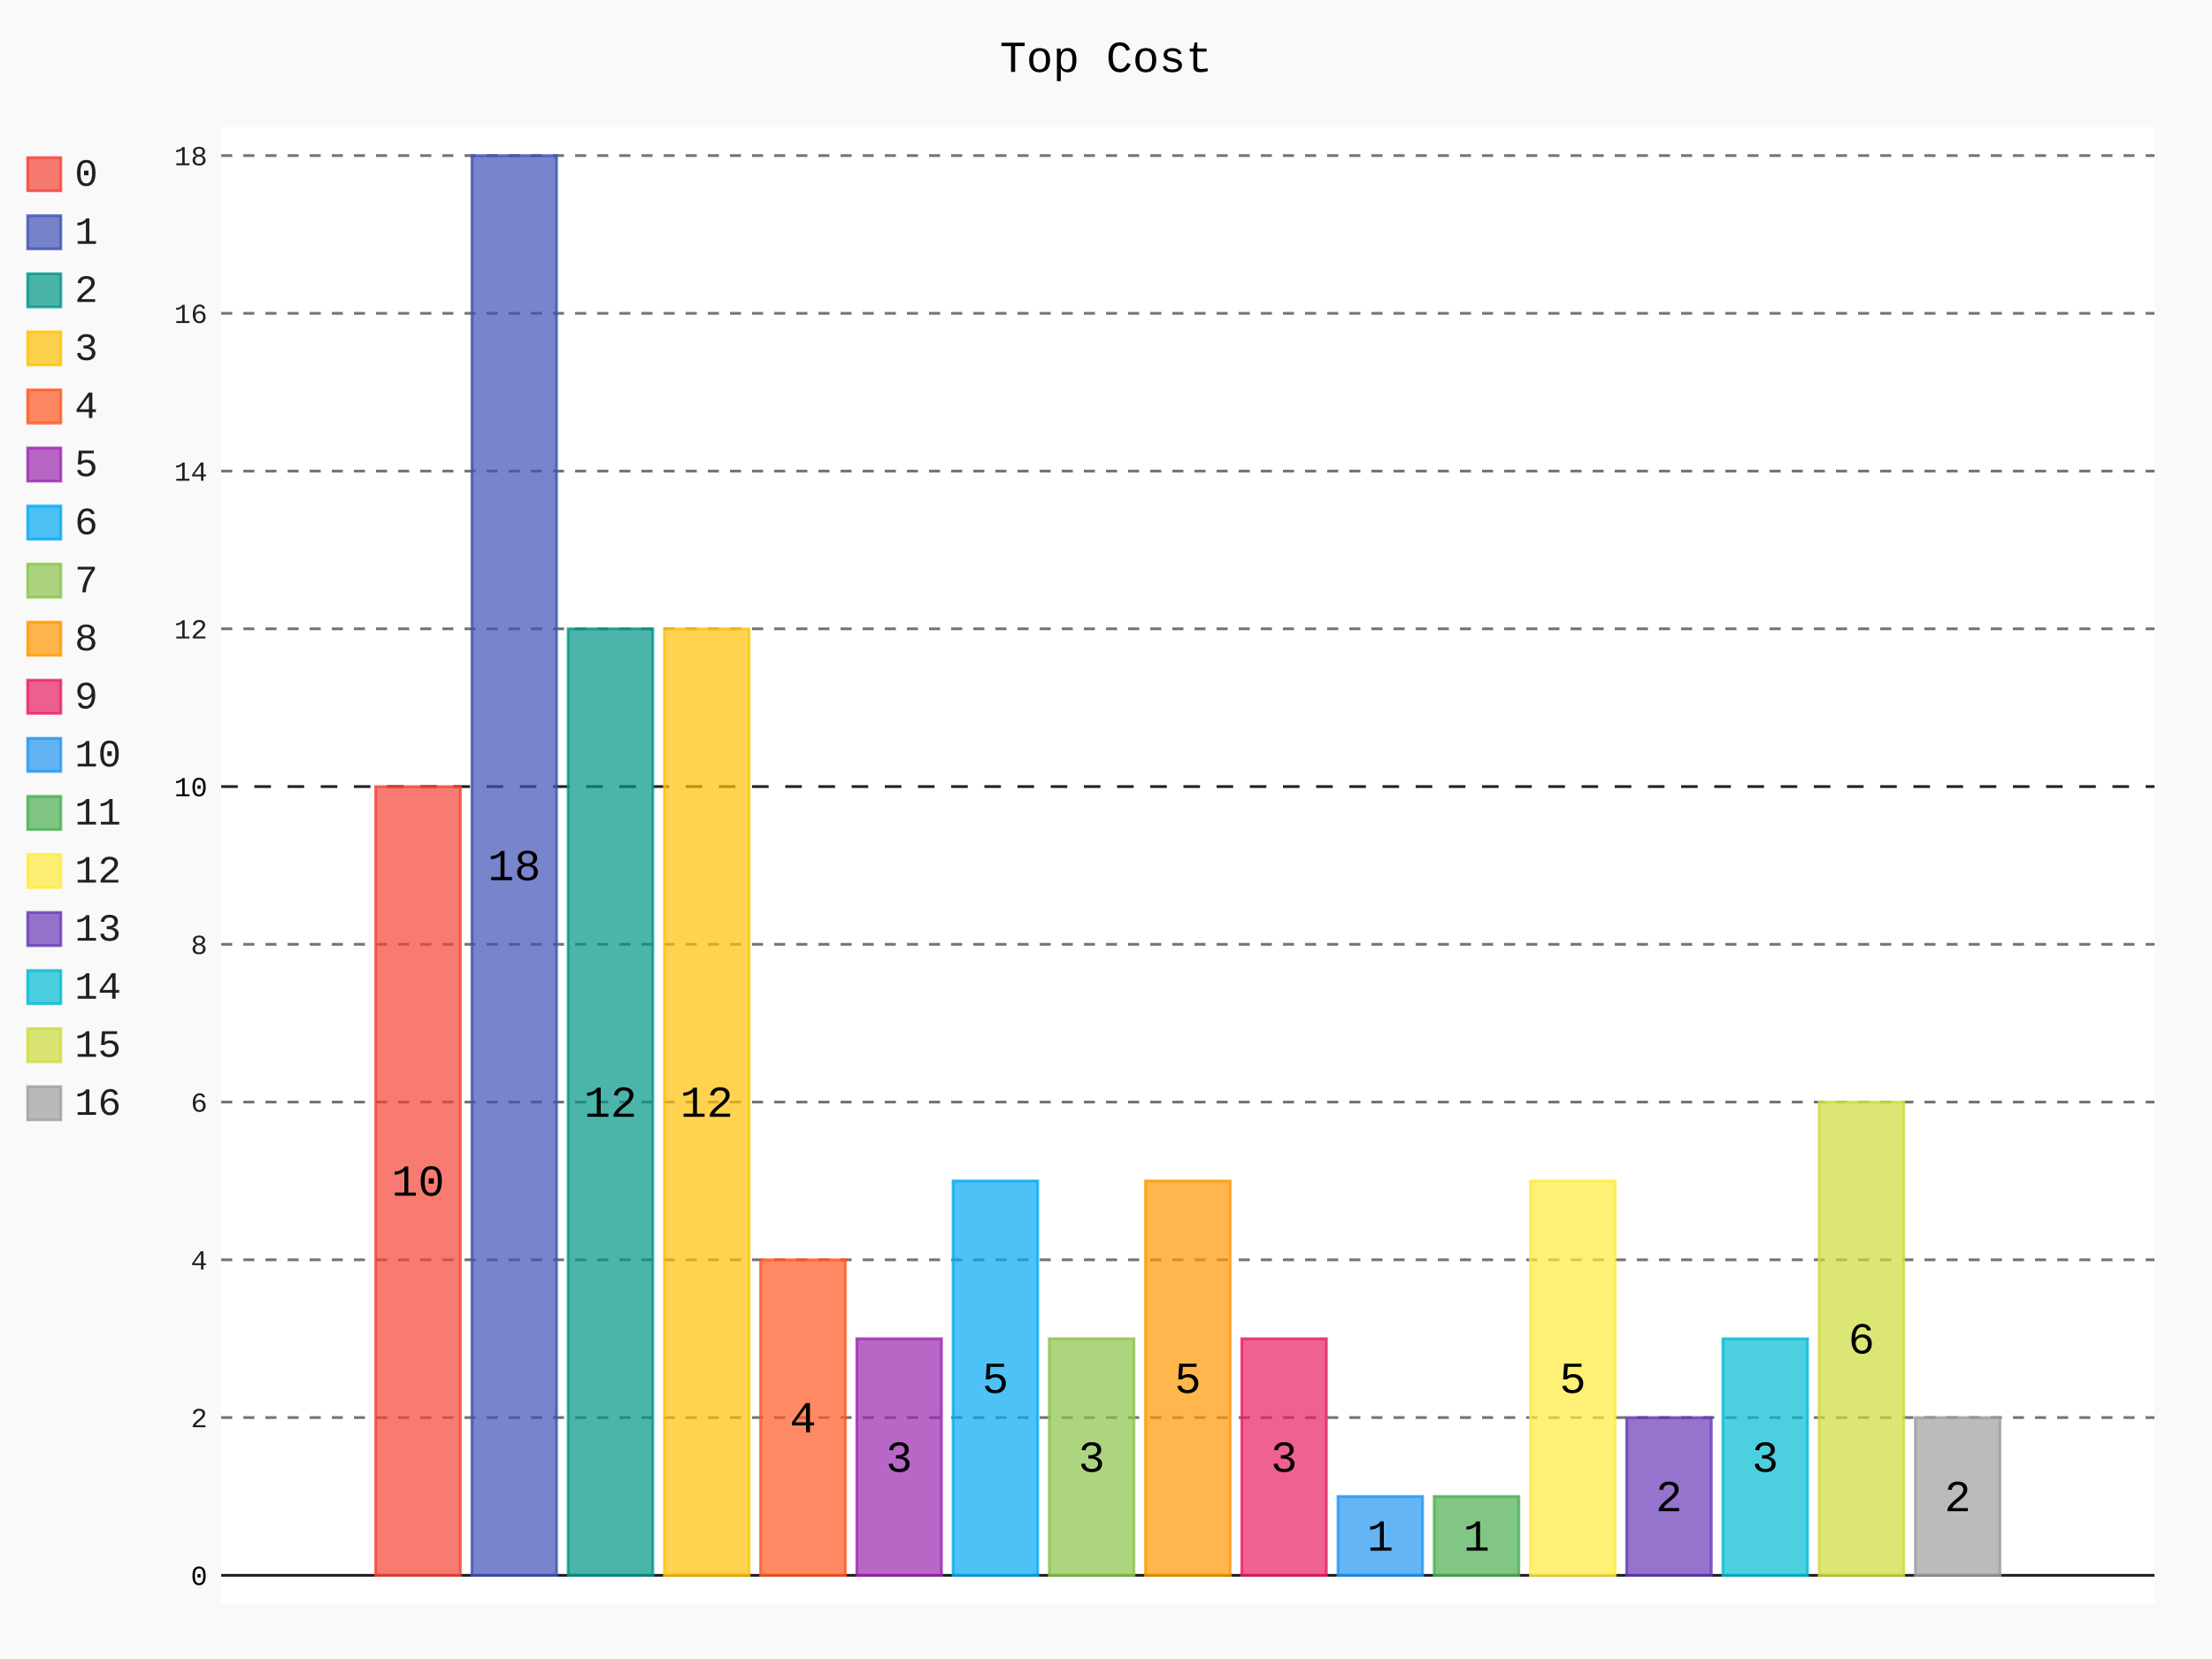
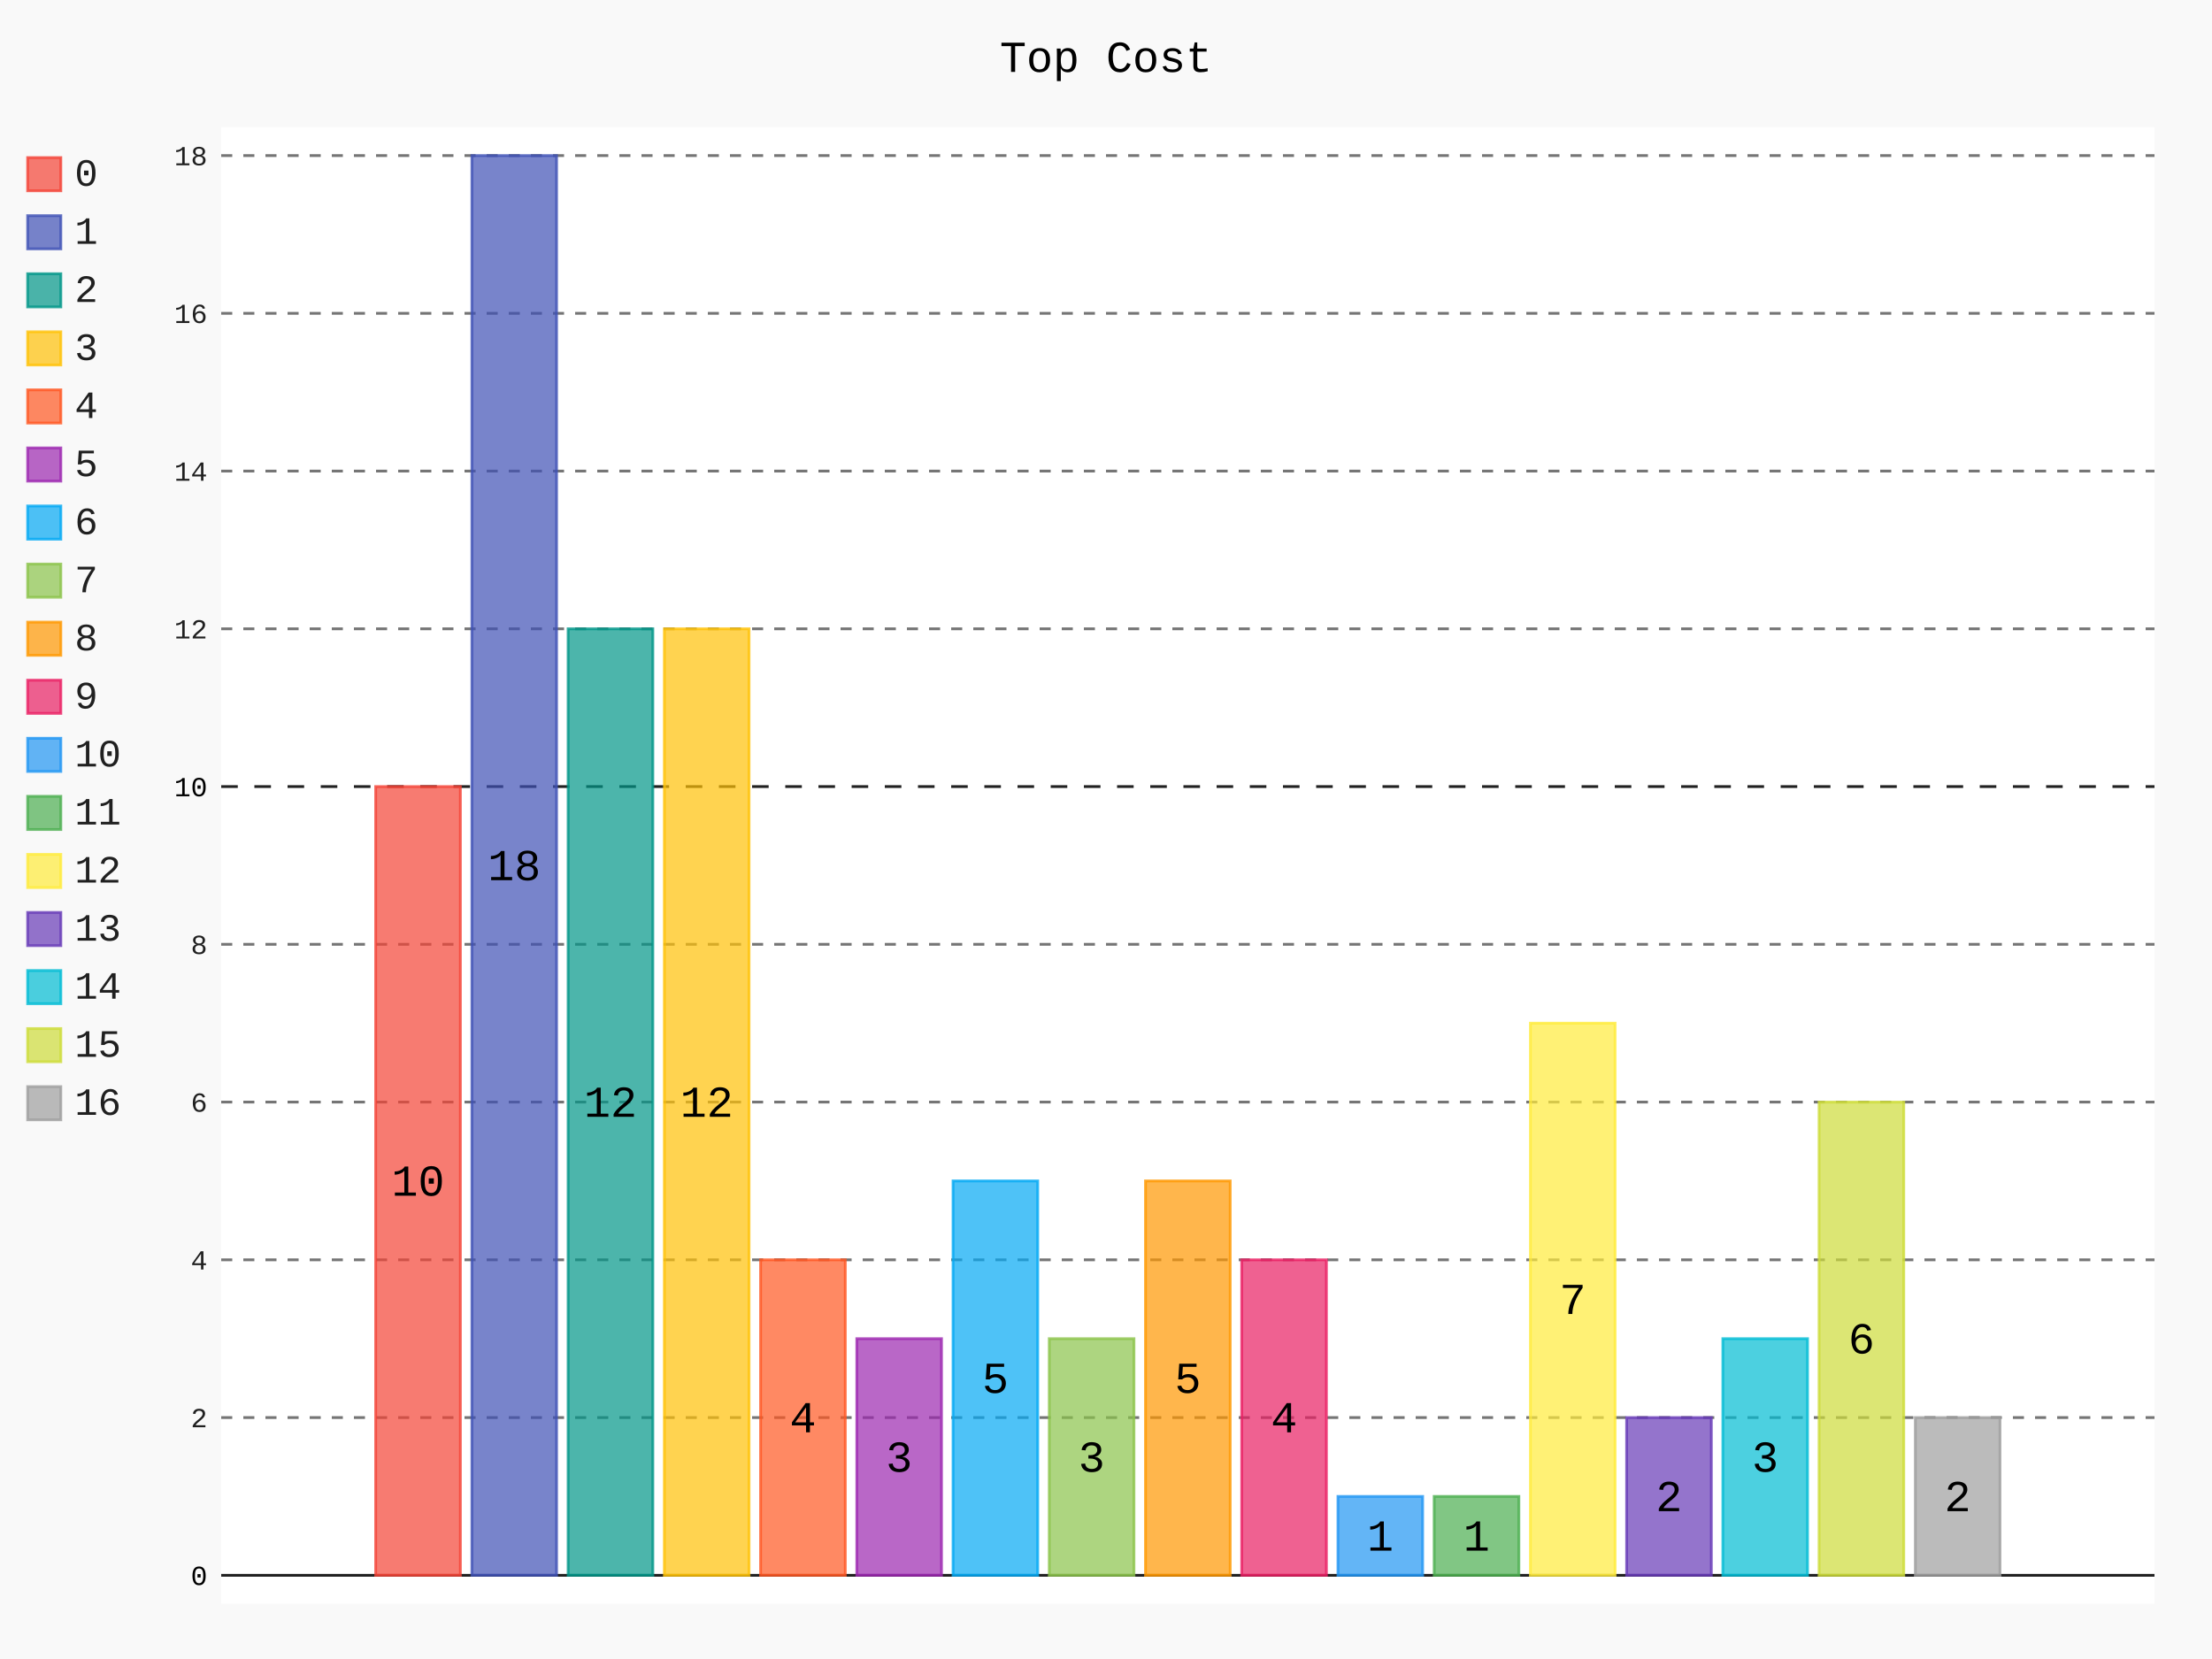
- <svg xmlns="http://www.w3.org/2000/svg" id="chart-8b7f7eb5-8648-4e3c-bdfb-ac4d6000dd99" class="pygal-chart" viewBox="0 0 800 600">
+ <svg xmlns="http://www.w3.org/2000/svg" id="chart-3b8eee60-1ba9-425c-b35c-50acb9e00e31" class="pygal-chart" viewBox="0 0 800 600">
  <defs>
-     <style type="text/css">#chart-8b7f7eb5-8648-4e3c-bdfb-ac4d6000dd99{-webkit-user-select:none;-webkit-font-smoothing:antialiased;font-family:Consolas,"Liberation Mono",Menlo,Courier,monospace}#chart-8b7f7eb5-8648-4e3c-bdfb-ac4d6000dd99 .title{font-family:Consolas,"Liberation Mono",Menlo,Courier,monospace;font-size:16px}#chart-8b7f7eb5-8648-4e3c-bdfb-ac4d6000dd99 .legends .legend text{font-family:Consolas,"Liberation Mono",Menlo,Courier,monospace;font-size:14px}#chart-8b7f7eb5-8648-4e3c-bdfb-ac4d6000dd99 .axis text{font-family:Consolas,"Liberation Mono",Menlo,Courier,monospace;font-size:10px}#chart-8b7f7eb5-8648-4e3c-bdfb-ac4d6000dd99 .axis text.major{font-family:Consolas,"Liberation Mono",Menlo,Courier,monospace;font-size:10px}#chart-8b7f7eb5-8648-4e3c-bdfb-ac4d6000dd99 .text-overlay text.value{font-family:Consolas,"Liberation Mono",Menlo,Courier,monospace;font-size:16px}#chart-8b7f7eb5-8648-4e3c-bdfb-ac4d6000dd99 .text-overlay text.label{font-family:Consolas,"Liberation Mono",Menlo,Courier,monospace;font-size:10px}#chart-8b7f7eb5-8648-4e3c-bdfb-ac4d6000dd99 .tooltip{font-family:Consolas,"Liberation Mono",Menlo,Courier,monospace;font-size:14px}#chart-8b7f7eb5-8648-4e3c-bdfb-ac4d6000dd99 text.no_data{font-family:Consolas,"Liberation Mono",Menlo,Courier,monospace;font-size:64px}
- #chart-8b7f7eb5-8648-4e3c-bdfb-ac4d6000dd99{background-color:rgba(249,249,249,1)}#chart-8b7f7eb5-8648-4e3c-bdfb-ac4d6000dd99 path,#chart-8b7f7eb5-8648-4e3c-bdfb-ac4d6000dd99 line,#chart-8b7f7eb5-8648-4e3c-bdfb-ac4d6000dd99 rect,#chart-8b7f7eb5-8648-4e3c-bdfb-ac4d6000dd99 circle{-webkit-transition:150ms;-moz-transition:150ms;transition:150ms}#chart-8b7f7eb5-8648-4e3c-bdfb-ac4d6000dd99 .graph &gt; .background{fill:rgba(249,249,249,1)}#chart-8b7f7eb5-8648-4e3c-bdfb-ac4d6000dd99 .plot &gt; .background{fill:rgba(255,255,255,1)}#chart-8b7f7eb5-8648-4e3c-bdfb-ac4d6000dd99 .graph{fill:rgba(0,0,0,.87)}#chart-8b7f7eb5-8648-4e3c-bdfb-ac4d6000dd99 text.no_data{fill:rgba(0,0,0,1)}#chart-8b7f7eb5-8648-4e3c-bdfb-ac4d6000dd99 .title{fill:rgba(0,0,0,1)}#chart-8b7f7eb5-8648-4e3c-bdfb-ac4d6000dd99 .legends .legend text{fill:rgba(0,0,0,.87)}#chart-8b7f7eb5-8648-4e3c-bdfb-ac4d6000dd99 .legends .legend:hover text{fill:rgba(0,0,0,1)}#chart-8b7f7eb5-8648-4e3c-bdfb-ac4d6000dd99 .axis .line{stroke:rgba(0,0,0,1)}#chart-8b7f7eb5-8648-4e3c-bdfb-ac4d6000dd99 .axis .guide.line{stroke:rgba(0,0,0,.54)}#chart-8b7f7eb5-8648-4e3c-bdfb-ac4d6000dd99 .axis .major.line{stroke:rgba(0,0,0,.87)}#chart-8b7f7eb5-8648-4e3c-bdfb-ac4d6000dd99 .axis text.major{fill:rgba(0,0,0,1)}#chart-8b7f7eb5-8648-4e3c-bdfb-ac4d6000dd99 .axis.y .guides:hover .guide.line,#chart-8b7f7eb5-8648-4e3c-bdfb-ac4d6000dd99 .line-graph .axis.x .guides:hover .guide.line,#chart-8b7f7eb5-8648-4e3c-bdfb-ac4d6000dd99 .stackedline-graph .axis.x .guides:hover .guide.line,#chart-8b7f7eb5-8648-4e3c-bdfb-ac4d6000dd99 .xy-graph .axis.x .guides:hover .guide.line{stroke:rgba(0,0,0,1)}#chart-8b7f7eb5-8648-4e3c-bdfb-ac4d6000dd99 .axis .guides:hover text{fill:rgba(0,0,0,1)}#chart-8b7f7eb5-8648-4e3c-bdfb-ac4d6000dd99 .reactive{fill-opacity:.7;stroke-opacity:.8}#chart-8b7f7eb5-8648-4e3c-bdfb-ac4d6000dd99 .ci{stroke:rgba(0,0,0,.87)}#chart-8b7f7eb5-8648-4e3c-bdfb-ac4d6000dd99 .reactive.active,#chart-8b7f7eb5-8648-4e3c-bdfb-ac4d6000dd99 .active .reactive{fill-opacity:.8;stroke-opacity:.9;stroke-width:4}#chart-8b7f7eb5-8648-4e3c-bdfb-ac4d6000dd99 .ci .reactive.active{stroke-width:1.5}#chart-8b7f7eb5-8648-4e3c-bdfb-ac4d6000dd99 .series text{fill:rgba(0,0,0,1)}#chart-8b7f7eb5-8648-4e3c-bdfb-ac4d6000dd99 .tooltip rect{fill:rgba(255,255,255,1);stroke:rgba(0,0,0,1);-webkit-transition:opacity 150ms;-moz-transition:opacity 150ms;transition:opacity 150ms}#chart-8b7f7eb5-8648-4e3c-bdfb-ac4d6000dd99 .tooltip .label{fill:rgba(0,0,0,.87)}#chart-8b7f7eb5-8648-4e3c-bdfb-ac4d6000dd99 .tooltip .label{fill:rgba(0,0,0,.87)}#chart-8b7f7eb5-8648-4e3c-bdfb-ac4d6000dd99 .tooltip .legend{font-size:.8em;fill:rgba(0,0,0,.54)}#chart-8b7f7eb5-8648-4e3c-bdfb-ac4d6000dd99 .tooltip .x_label{font-size:.6em;fill:rgba(0,0,0,1)}#chart-8b7f7eb5-8648-4e3c-bdfb-ac4d6000dd99 .tooltip .xlink{font-size:.5em;text-decoration:underline}#chart-8b7f7eb5-8648-4e3c-bdfb-ac4d6000dd99 .tooltip .value{font-size:1.5em}#chart-8b7f7eb5-8648-4e3c-bdfb-ac4d6000dd99 .bound{font-size:.5em}#chart-8b7f7eb5-8648-4e3c-bdfb-ac4d6000dd99 .max-value{font-size:.75em;fill:rgba(0,0,0,.54)}#chart-8b7f7eb5-8648-4e3c-bdfb-ac4d6000dd99 .map-element{fill:rgba(255,255,255,1);stroke:rgba(0,0,0,.54) !important}#chart-8b7f7eb5-8648-4e3c-bdfb-ac4d6000dd99 .map-element .reactive{fill-opacity:inherit;stroke-opacity:inherit}#chart-8b7f7eb5-8648-4e3c-bdfb-ac4d6000dd99 .color-0,#chart-8b7f7eb5-8648-4e3c-bdfb-ac4d6000dd99 .color-0 a:visited{stroke:#F44336;fill:#F44336}#chart-8b7f7eb5-8648-4e3c-bdfb-ac4d6000dd99 .color-1,#chart-8b7f7eb5-8648-4e3c-bdfb-ac4d6000dd99 .color-1 a:visited{stroke:#3F51B5;fill:#3F51B5}#chart-8b7f7eb5-8648-4e3c-bdfb-ac4d6000dd99 .color-2,#chart-8b7f7eb5-8648-4e3c-bdfb-ac4d6000dd99 .color-2 a:visited{stroke:#009688;fill:#009688}#chart-8b7f7eb5-8648-4e3c-bdfb-ac4d6000dd99 .color-3,#chart-8b7f7eb5-8648-4e3c-bdfb-ac4d6000dd99 .color-3 a:visited{stroke:#FFC107;fill:#FFC107}#chart-8b7f7eb5-8648-4e3c-bdfb-ac4d6000dd99 .color-4,#chart-8b7f7eb5-8648-4e3c-bdfb-ac4d6000dd99 .color-4 a:visited{stroke:#FF5722;fill:#FF5722}#chart-8b7f7eb5-8648-4e3c-bdfb-ac4d6000dd99 .color-5,#chart-8b7f7eb5-8648-4e3c-bdfb-ac4d6000dd99 .color-5 a:visited{stroke:#9C27B0;fill:#9C27B0}#chart-8b7f7eb5-8648-4e3c-bdfb-ac4d6000dd99 .color-6,#chart-8b7f7eb5-8648-4e3c-bdfb-ac4d6000dd99 .color-6 a:visited{stroke:#03A9F4;fill:#03A9F4}#chart-8b7f7eb5-8648-4e3c-bdfb-ac4d6000dd99 .color-7,#chart-8b7f7eb5-8648-4e3c-bdfb-ac4d6000dd99 .color-7 a:visited{stroke:#8BC34A;fill:#8BC34A}#chart-8b7f7eb5-8648-4e3c-bdfb-ac4d6000dd99 .color-8,#chart-8b7f7eb5-8648-4e3c-bdfb-ac4d6000dd99 .color-8 a:visited{stroke:#FF9800;fill:#FF9800}#chart-8b7f7eb5-8648-4e3c-bdfb-ac4d6000dd99 .color-9,#chart-8b7f7eb5-8648-4e3c-bdfb-ac4d6000dd99 .color-9 a:visited{stroke:#E91E63;fill:#E91E63}#chart-8b7f7eb5-8648-4e3c-bdfb-ac4d6000dd99 .color-10,#chart-8b7f7eb5-8648-4e3c-bdfb-ac4d6000dd99 .color-10 a:visited{stroke:#2196F3;fill:#2196F3}#chart-8b7f7eb5-8648-4e3c-bdfb-ac4d6000dd99 .color-11,#chart-8b7f7eb5-8648-4e3c-bdfb-ac4d6000dd99 .color-11 a:visited{stroke:#4CAF50;fill:#4CAF50}#chart-8b7f7eb5-8648-4e3c-bdfb-ac4d6000dd99 .color-12,#chart-8b7f7eb5-8648-4e3c-bdfb-ac4d6000dd99 .color-12 a:visited{stroke:#FFEB3B;fill:#FFEB3B}#chart-8b7f7eb5-8648-4e3c-bdfb-ac4d6000dd99 .color-13,#chart-8b7f7eb5-8648-4e3c-bdfb-ac4d6000dd99 .color-13 a:visited{stroke:#673AB7;fill:#673AB7}#chart-8b7f7eb5-8648-4e3c-bdfb-ac4d6000dd99 .color-14,#chart-8b7f7eb5-8648-4e3c-bdfb-ac4d6000dd99 .color-14 a:visited{stroke:#00BCD4;fill:#00BCD4}#chart-8b7f7eb5-8648-4e3c-bdfb-ac4d6000dd99 .color-15,#chart-8b7f7eb5-8648-4e3c-bdfb-ac4d6000dd99 .color-15 a:visited{stroke:#CDDC39;fill:#CDDC39}#chart-8b7f7eb5-8648-4e3c-bdfb-ac4d6000dd99 .color-16,#chart-8b7f7eb5-8648-4e3c-bdfb-ac4d6000dd99 .color-16 a:visited{stroke:#9E9E9E;fill:#9E9E9E}#chart-8b7f7eb5-8648-4e3c-bdfb-ac4d6000dd99 .text-overlay .color-0 text{fill:black}#chart-8b7f7eb5-8648-4e3c-bdfb-ac4d6000dd99 .text-overlay .color-1 text{fill:black}#chart-8b7f7eb5-8648-4e3c-bdfb-ac4d6000dd99 .text-overlay .color-2 text{fill:black}#chart-8b7f7eb5-8648-4e3c-bdfb-ac4d6000dd99 .text-overlay .color-3 text{fill:black}#chart-8b7f7eb5-8648-4e3c-bdfb-ac4d6000dd99 .text-overlay .color-4 text{fill:black}#chart-8b7f7eb5-8648-4e3c-bdfb-ac4d6000dd99 .text-overlay .color-5 text{fill:black}#chart-8b7f7eb5-8648-4e3c-bdfb-ac4d6000dd99 .text-overlay .color-6 text{fill:black}#chart-8b7f7eb5-8648-4e3c-bdfb-ac4d6000dd99 .text-overlay .color-7 text{fill:black}#chart-8b7f7eb5-8648-4e3c-bdfb-ac4d6000dd99 .text-overlay .color-8 text{fill:black}#chart-8b7f7eb5-8648-4e3c-bdfb-ac4d6000dd99 .text-overlay .color-9 text{fill:black}#chart-8b7f7eb5-8648-4e3c-bdfb-ac4d6000dd99 .text-overlay .color-10 text{fill:black}#chart-8b7f7eb5-8648-4e3c-bdfb-ac4d6000dd99 .text-overlay .color-11 text{fill:black}#chart-8b7f7eb5-8648-4e3c-bdfb-ac4d6000dd99 .text-overlay .color-12 text{fill:black}#chart-8b7f7eb5-8648-4e3c-bdfb-ac4d6000dd99 .text-overlay .color-13 text{fill:black}#chart-8b7f7eb5-8648-4e3c-bdfb-ac4d6000dd99 .text-overlay .color-14 text{fill:black}#chart-8b7f7eb5-8648-4e3c-bdfb-ac4d6000dd99 .text-overlay .color-15 text{fill:black}#chart-8b7f7eb5-8648-4e3c-bdfb-ac4d6000dd99 .text-overlay .color-16 text{fill:black}
- #chart-8b7f7eb5-8648-4e3c-bdfb-ac4d6000dd99 text.no_data{text-anchor:middle}#chart-8b7f7eb5-8648-4e3c-bdfb-ac4d6000dd99 .guide.line{fill:none}#chart-8b7f7eb5-8648-4e3c-bdfb-ac4d6000dd99 .centered{text-anchor:middle}#chart-8b7f7eb5-8648-4e3c-bdfb-ac4d6000dd99 .title{text-anchor:middle}#chart-8b7f7eb5-8648-4e3c-bdfb-ac4d6000dd99 .legends .legend text{fill-opacity:1}#chart-8b7f7eb5-8648-4e3c-bdfb-ac4d6000dd99 .axis.x text{text-anchor:middle}#chart-8b7f7eb5-8648-4e3c-bdfb-ac4d6000dd99 .axis.x:not(.web) text[transform]{text-anchor:start}#chart-8b7f7eb5-8648-4e3c-bdfb-ac4d6000dd99 .axis.x:not(.web) text[transform].backwards{text-anchor:end}#chart-8b7f7eb5-8648-4e3c-bdfb-ac4d6000dd99 .axis.y text{text-anchor:end}#chart-8b7f7eb5-8648-4e3c-bdfb-ac4d6000dd99 .axis.y text[transform].backwards{text-anchor:start}#chart-8b7f7eb5-8648-4e3c-bdfb-ac4d6000dd99 .axis.y2 text{text-anchor:start}#chart-8b7f7eb5-8648-4e3c-bdfb-ac4d6000dd99 .axis.y2 text[transform].backwards{text-anchor:end}#chart-8b7f7eb5-8648-4e3c-bdfb-ac4d6000dd99 .axis .guide.line{stroke-dasharray:4,4}#chart-8b7f7eb5-8648-4e3c-bdfb-ac4d6000dd99 .axis .major.guide.line{stroke-dasharray:6,6}#chart-8b7f7eb5-8648-4e3c-bdfb-ac4d6000dd99 .horizontal .axis.y .guide.line,#chart-8b7f7eb5-8648-4e3c-bdfb-ac4d6000dd99 .horizontal .axis.y2 .guide.line,#chart-8b7f7eb5-8648-4e3c-bdfb-ac4d6000dd99 .vertical .axis.x .guide.line{opacity:0}#chart-8b7f7eb5-8648-4e3c-bdfb-ac4d6000dd99 .horizontal .axis.always_show .guide.line,#chart-8b7f7eb5-8648-4e3c-bdfb-ac4d6000dd99 .vertical .axis.always_show .guide.line{opacity:1 !important}#chart-8b7f7eb5-8648-4e3c-bdfb-ac4d6000dd99 .axis.y .guides:hover .guide.line,#chart-8b7f7eb5-8648-4e3c-bdfb-ac4d6000dd99 .axis.y2 .guides:hover .guide.line,#chart-8b7f7eb5-8648-4e3c-bdfb-ac4d6000dd99 .axis.x .guides:hover .guide.line{opacity:1}#chart-8b7f7eb5-8648-4e3c-bdfb-ac4d6000dd99 .axis .guides:hover text{opacity:1}#chart-8b7f7eb5-8648-4e3c-bdfb-ac4d6000dd99 .nofill{fill:none}#chart-8b7f7eb5-8648-4e3c-bdfb-ac4d6000dd99 .subtle-fill{fill-opacity:.2}#chart-8b7f7eb5-8648-4e3c-bdfb-ac4d6000dd99 .dot{stroke-width:1px;fill-opacity:1}#chart-8b7f7eb5-8648-4e3c-bdfb-ac4d6000dd99 .dot.active{stroke-width:5px}#chart-8b7f7eb5-8648-4e3c-bdfb-ac4d6000dd99 .dot.negative{fill:transparent}#chart-8b7f7eb5-8648-4e3c-bdfb-ac4d6000dd99 text,#chart-8b7f7eb5-8648-4e3c-bdfb-ac4d6000dd99 tspan{stroke:none !important}#chart-8b7f7eb5-8648-4e3c-bdfb-ac4d6000dd99 .series text.active{opacity:1}#chart-8b7f7eb5-8648-4e3c-bdfb-ac4d6000dd99 .tooltip rect{fill-opacity:.95;stroke-width:.5}#chart-8b7f7eb5-8648-4e3c-bdfb-ac4d6000dd99 .tooltip text{fill-opacity:1}#chart-8b7f7eb5-8648-4e3c-bdfb-ac4d6000dd99 .showable{visibility:hidden}#chart-8b7f7eb5-8648-4e3c-bdfb-ac4d6000dd99 .showable.shown{visibility:visible}#chart-8b7f7eb5-8648-4e3c-bdfb-ac4d6000dd99 .gauge-background{fill:rgba(229,229,229,1);stroke:none}#chart-8b7f7eb5-8648-4e3c-bdfb-ac4d6000dd99 .bg-lines{stroke:rgba(249,249,249,1);stroke-width:2px}</style>
+     <style type="text/css">#chart-3b8eee60-1ba9-425c-b35c-50acb9e00e31{-webkit-user-select:none;-webkit-font-smoothing:antialiased;font-family:Consolas,"Liberation Mono",Menlo,Courier,monospace}#chart-3b8eee60-1ba9-425c-b35c-50acb9e00e31 .title{font-family:Consolas,"Liberation Mono",Menlo,Courier,monospace;font-size:16px}#chart-3b8eee60-1ba9-425c-b35c-50acb9e00e31 .legends .legend text{font-family:Consolas,"Liberation Mono",Menlo,Courier,monospace;font-size:14px}#chart-3b8eee60-1ba9-425c-b35c-50acb9e00e31 .axis text{font-family:Consolas,"Liberation Mono",Menlo,Courier,monospace;font-size:10px}#chart-3b8eee60-1ba9-425c-b35c-50acb9e00e31 .axis text.major{font-family:Consolas,"Liberation Mono",Menlo,Courier,monospace;font-size:10px}#chart-3b8eee60-1ba9-425c-b35c-50acb9e00e31 .text-overlay text.value{font-family:Consolas,"Liberation Mono",Menlo,Courier,monospace;font-size:16px}#chart-3b8eee60-1ba9-425c-b35c-50acb9e00e31 .text-overlay text.label{font-family:Consolas,"Liberation Mono",Menlo,Courier,monospace;font-size:10px}#chart-3b8eee60-1ba9-425c-b35c-50acb9e00e31 .tooltip{font-family:Consolas,"Liberation Mono",Menlo,Courier,monospace;font-size:14px}#chart-3b8eee60-1ba9-425c-b35c-50acb9e00e31 text.no_data{font-family:Consolas,"Liberation Mono",Menlo,Courier,monospace;font-size:64px}
+ #chart-3b8eee60-1ba9-425c-b35c-50acb9e00e31{background-color:rgba(249,249,249,1)}#chart-3b8eee60-1ba9-425c-b35c-50acb9e00e31 path,#chart-3b8eee60-1ba9-425c-b35c-50acb9e00e31 line,#chart-3b8eee60-1ba9-425c-b35c-50acb9e00e31 rect,#chart-3b8eee60-1ba9-425c-b35c-50acb9e00e31 circle{-webkit-transition:150ms;-moz-transition:150ms;transition:150ms}#chart-3b8eee60-1ba9-425c-b35c-50acb9e00e31 .graph &gt; .background{fill:rgba(249,249,249,1)}#chart-3b8eee60-1ba9-425c-b35c-50acb9e00e31 .plot &gt; .background{fill:rgba(255,255,255,1)}#chart-3b8eee60-1ba9-425c-b35c-50acb9e00e31 .graph{fill:rgba(0,0,0,.87)}#chart-3b8eee60-1ba9-425c-b35c-50acb9e00e31 text.no_data{fill:rgba(0,0,0,1)}#chart-3b8eee60-1ba9-425c-b35c-50acb9e00e31 .title{fill:rgba(0,0,0,1)}#chart-3b8eee60-1ba9-425c-b35c-50acb9e00e31 .legends .legend text{fill:rgba(0,0,0,.87)}#chart-3b8eee60-1ba9-425c-b35c-50acb9e00e31 .legends .legend:hover text{fill:rgba(0,0,0,1)}#chart-3b8eee60-1ba9-425c-b35c-50acb9e00e31 .axis .line{stroke:rgba(0,0,0,1)}#chart-3b8eee60-1ba9-425c-b35c-50acb9e00e31 .axis .guide.line{stroke:rgba(0,0,0,.54)}#chart-3b8eee60-1ba9-425c-b35c-50acb9e00e31 .axis .major.line{stroke:rgba(0,0,0,.87)}#chart-3b8eee60-1ba9-425c-b35c-50acb9e00e31 .axis text.major{fill:rgba(0,0,0,1)}#chart-3b8eee60-1ba9-425c-b35c-50acb9e00e31 .axis.y .guides:hover .guide.line,#chart-3b8eee60-1ba9-425c-b35c-50acb9e00e31 .line-graph .axis.x .guides:hover .guide.line,#chart-3b8eee60-1ba9-425c-b35c-50acb9e00e31 .stackedline-graph .axis.x .guides:hover .guide.line,#chart-3b8eee60-1ba9-425c-b35c-50acb9e00e31 .xy-graph .axis.x .guides:hover .guide.line{stroke:rgba(0,0,0,1)}#chart-3b8eee60-1ba9-425c-b35c-50acb9e00e31 .axis .guides:hover text{fill:rgba(0,0,0,1)}#chart-3b8eee60-1ba9-425c-b35c-50acb9e00e31 .reactive{fill-opacity:.7;stroke-opacity:.8}#chart-3b8eee60-1ba9-425c-b35c-50acb9e00e31 .ci{stroke:rgba(0,0,0,.87)}#chart-3b8eee60-1ba9-425c-b35c-50acb9e00e31 .reactive.active,#chart-3b8eee60-1ba9-425c-b35c-50acb9e00e31 .active .reactive{fill-opacity:.8;stroke-opacity:.9;stroke-width:4}#chart-3b8eee60-1ba9-425c-b35c-50acb9e00e31 .ci .reactive.active{stroke-width:1.5}#chart-3b8eee60-1ba9-425c-b35c-50acb9e00e31 .series text{fill:rgba(0,0,0,1)}#chart-3b8eee60-1ba9-425c-b35c-50acb9e00e31 .tooltip rect{fill:rgba(255,255,255,1);stroke:rgba(0,0,0,1);-webkit-transition:opacity 150ms;-moz-transition:opacity 150ms;transition:opacity 150ms}#chart-3b8eee60-1ba9-425c-b35c-50acb9e00e31 .tooltip .label{fill:rgba(0,0,0,.87)}#chart-3b8eee60-1ba9-425c-b35c-50acb9e00e31 .tooltip .label{fill:rgba(0,0,0,.87)}#chart-3b8eee60-1ba9-425c-b35c-50acb9e00e31 .tooltip .legend{font-size:.8em;fill:rgba(0,0,0,.54)}#chart-3b8eee60-1ba9-425c-b35c-50acb9e00e31 .tooltip .x_label{font-size:.6em;fill:rgba(0,0,0,1)}#chart-3b8eee60-1ba9-425c-b35c-50acb9e00e31 .tooltip .xlink{font-size:.5em;text-decoration:underline}#chart-3b8eee60-1ba9-425c-b35c-50acb9e00e31 .tooltip .value{font-size:1.5em}#chart-3b8eee60-1ba9-425c-b35c-50acb9e00e31 .bound{font-size:.5em}#chart-3b8eee60-1ba9-425c-b35c-50acb9e00e31 .max-value{font-size:.75em;fill:rgba(0,0,0,.54)}#chart-3b8eee60-1ba9-425c-b35c-50acb9e00e31 .map-element{fill:rgba(255,255,255,1);stroke:rgba(0,0,0,.54) !important}#chart-3b8eee60-1ba9-425c-b35c-50acb9e00e31 .map-element .reactive{fill-opacity:inherit;stroke-opacity:inherit}#chart-3b8eee60-1ba9-425c-b35c-50acb9e00e31 .color-0,#chart-3b8eee60-1ba9-425c-b35c-50acb9e00e31 .color-0 a:visited{stroke:#F44336;fill:#F44336}#chart-3b8eee60-1ba9-425c-b35c-50acb9e00e31 .color-1,#chart-3b8eee60-1ba9-425c-b35c-50acb9e00e31 .color-1 a:visited{stroke:#3F51B5;fill:#3F51B5}#chart-3b8eee60-1ba9-425c-b35c-50acb9e00e31 .color-2,#chart-3b8eee60-1ba9-425c-b35c-50acb9e00e31 .color-2 a:visited{stroke:#009688;fill:#009688}#chart-3b8eee60-1ba9-425c-b35c-50acb9e00e31 .color-3,#chart-3b8eee60-1ba9-425c-b35c-50acb9e00e31 .color-3 a:visited{stroke:#FFC107;fill:#FFC107}#chart-3b8eee60-1ba9-425c-b35c-50acb9e00e31 .color-4,#chart-3b8eee60-1ba9-425c-b35c-50acb9e00e31 .color-4 a:visited{stroke:#FF5722;fill:#FF5722}#chart-3b8eee60-1ba9-425c-b35c-50acb9e00e31 .color-5,#chart-3b8eee60-1ba9-425c-b35c-50acb9e00e31 .color-5 a:visited{stroke:#9C27B0;fill:#9C27B0}#chart-3b8eee60-1ba9-425c-b35c-50acb9e00e31 .color-6,#chart-3b8eee60-1ba9-425c-b35c-50acb9e00e31 .color-6 a:visited{stroke:#03A9F4;fill:#03A9F4}#chart-3b8eee60-1ba9-425c-b35c-50acb9e00e31 .color-7,#chart-3b8eee60-1ba9-425c-b35c-50acb9e00e31 .color-7 a:visited{stroke:#8BC34A;fill:#8BC34A}#chart-3b8eee60-1ba9-425c-b35c-50acb9e00e31 .color-8,#chart-3b8eee60-1ba9-425c-b35c-50acb9e00e31 .color-8 a:visited{stroke:#FF9800;fill:#FF9800}#chart-3b8eee60-1ba9-425c-b35c-50acb9e00e31 .color-9,#chart-3b8eee60-1ba9-425c-b35c-50acb9e00e31 .color-9 a:visited{stroke:#E91E63;fill:#E91E63}#chart-3b8eee60-1ba9-425c-b35c-50acb9e00e31 .color-10,#chart-3b8eee60-1ba9-425c-b35c-50acb9e00e31 .color-10 a:visited{stroke:#2196F3;fill:#2196F3}#chart-3b8eee60-1ba9-425c-b35c-50acb9e00e31 .color-11,#chart-3b8eee60-1ba9-425c-b35c-50acb9e00e31 .color-11 a:visited{stroke:#4CAF50;fill:#4CAF50}#chart-3b8eee60-1ba9-425c-b35c-50acb9e00e31 .color-12,#chart-3b8eee60-1ba9-425c-b35c-50acb9e00e31 .color-12 a:visited{stroke:#FFEB3B;fill:#FFEB3B}#chart-3b8eee60-1ba9-425c-b35c-50acb9e00e31 .color-13,#chart-3b8eee60-1ba9-425c-b35c-50acb9e00e31 .color-13 a:visited{stroke:#673AB7;fill:#673AB7}#chart-3b8eee60-1ba9-425c-b35c-50acb9e00e31 .color-14,#chart-3b8eee60-1ba9-425c-b35c-50acb9e00e31 .color-14 a:visited{stroke:#00BCD4;fill:#00BCD4}#chart-3b8eee60-1ba9-425c-b35c-50acb9e00e31 .color-15,#chart-3b8eee60-1ba9-425c-b35c-50acb9e00e31 .color-15 a:visited{stroke:#CDDC39;fill:#CDDC39}#chart-3b8eee60-1ba9-425c-b35c-50acb9e00e31 .color-16,#chart-3b8eee60-1ba9-425c-b35c-50acb9e00e31 .color-16 a:visited{stroke:#9E9E9E;fill:#9E9E9E}#chart-3b8eee60-1ba9-425c-b35c-50acb9e00e31 .text-overlay .color-0 text{fill:black}#chart-3b8eee60-1ba9-425c-b35c-50acb9e00e31 .text-overlay .color-1 text{fill:black}#chart-3b8eee60-1ba9-425c-b35c-50acb9e00e31 .text-overlay .color-2 text{fill:black}#chart-3b8eee60-1ba9-425c-b35c-50acb9e00e31 .text-overlay .color-3 text{fill:black}#chart-3b8eee60-1ba9-425c-b35c-50acb9e00e31 .text-overlay .color-4 text{fill:black}#chart-3b8eee60-1ba9-425c-b35c-50acb9e00e31 .text-overlay .color-5 text{fill:black}#chart-3b8eee60-1ba9-425c-b35c-50acb9e00e31 .text-overlay .color-6 text{fill:black}#chart-3b8eee60-1ba9-425c-b35c-50acb9e00e31 .text-overlay .color-7 text{fill:black}#chart-3b8eee60-1ba9-425c-b35c-50acb9e00e31 .text-overlay .color-8 text{fill:black}#chart-3b8eee60-1ba9-425c-b35c-50acb9e00e31 .text-overlay .color-9 text{fill:black}#chart-3b8eee60-1ba9-425c-b35c-50acb9e00e31 .text-overlay .color-10 text{fill:black}#chart-3b8eee60-1ba9-425c-b35c-50acb9e00e31 .text-overlay .color-11 text{fill:black}#chart-3b8eee60-1ba9-425c-b35c-50acb9e00e31 .text-overlay .color-12 text{fill:black}#chart-3b8eee60-1ba9-425c-b35c-50acb9e00e31 .text-overlay .color-13 text{fill:black}#chart-3b8eee60-1ba9-425c-b35c-50acb9e00e31 .text-overlay .color-14 text{fill:black}#chart-3b8eee60-1ba9-425c-b35c-50acb9e00e31 .text-overlay .color-15 text{fill:black}#chart-3b8eee60-1ba9-425c-b35c-50acb9e00e31 .text-overlay .color-16 text{fill:black}
+ #chart-3b8eee60-1ba9-425c-b35c-50acb9e00e31 text.no_data{text-anchor:middle}#chart-3b8eee60-1ba9-425c-b35c-50acb9e00e31 .guide.line{fill:none}#chart-3b8eee60-1ba9-425c-b35c-50acb9e00e31 .centered{text-anchor:middle}#chart-3b8eee60-1ba9-425c-b35c-50acb9e00e31 .title{text-anchor:middle}#chart-3b8eee60-1ba9-425c-b35c-50acb9e00e31 .legends .legend text{fill-opacity:1}#chart-3b8eee60-1ba9-425c-b35c-50acb9e00e31 .axis.x text{text-anchor:middle}#chart-3b8eee60-1ba9-425c-b35c-50acb9e00e31 .axis.x:not(.web) text[transform]{text-anchor:start}#chart-3b8eee60-1ba9-425c-b35c-50acb9e00e31 .axis.x:not(.web) text[transform].backwards{text-anchor:end}#chart-3b8eee60-1ba9-425c-b35c-50acb9e00e31 .axis.y text{text-anchor:end}#chart-3b8eee60-1ba9-425c-b35c-50acb9e00e31 .axis.y text[transform].backwards{text-anchor:start}#chart-3b8eee60-1ba9-425c-b35c-50acb9e00e31 .axis.y2 text{text-anchor:start}#chart-3b8eee60-1ba9-425c-b35c-50acb9e00e31 .axis.y2 text[transform].backwards{text-anchor:end}#chart-3b8eee60-1ba9-425c-b35c-50acb9e00e31 .axis .guide.line{stroke-dasharray:4,4}#chart-3b8eee60-1ba9-425c-b35c-50acb9e00e31 .axis .major.guide.line{stroke-dasharray:6,6}#chart-3b8eee60-1ba9-425c-b35c-50acb9e00e31 .horizontal .axis.y .guide.line,#chart-3b8eee60-1ba9-425c-b35c-50acb9e00e31 .horizontal .axis.y2 .guide.line,#chart-3b8eee60-1ba9-425c-b35c-50acb9e00e31 .vertical .axis.x .guide.line{opacity:0}#chart-3b8eee60-1ba9-425c-b35c-50acb9e00e31 .horizontal .axis.always_show .guide.line,#chart-3b8eee60-1ba9-425c-b35c-50acb9e00e31 .vertical .axis.always_show .guide.line{opacity:1 !important}#chart-3b8eee60-1ba9-425c-b35c-50acb9e00e31 .axis.y .guides:hover .guide.line,#chart-3b8eee60-1ba9-425c-b35c-50acb9e00e31 .axis.y2 .guides:hover .guide.line,#chart-3b8eee60-1ba9-425c-b35c-50acb9e00e31 .axis.x .guides:hover .guide.line{opacity:1}#chart-3b8eee60-1ba9-425c-b35c-50acb9e00e31 .axis .guides:hover text{opacity:1}#chart-3b8eee60-1ba9-425c-b35c-50acb9e00e31 .nofill{fill:none}#chart-3b8eee60-1ba9-425c-b35c-50acb9e00e31 .subtle-fill{fill-opacity:.2}#chart-3b8eee60-1ba9-425c-b35c-50acb9e00e31 .dot{stroke-width:1px;fill-opacity:1}#chart-3b8eee60-1ba9-425c-b35c-50acb9e00e31 .dot.active{stroke-width:5px}#chart-3b8eee60-1ba9-425c-b35c-50acb9e00e31 .dot.negative{fill:transparent}#chart-3b8eee60-1ba9-425c-b35c-50acb9e00e31 text,#chart-3b8eee60-1ba9-425c-b35c-50acb9e00e31 tspan{stroke:none !important}#chart-3b8eee60-1ba9-425c-b35c-50acb9e00e31 .series text.active{opacity:1}#chart-3b8eee60-1ba9-425c-b35c-50acb9e00e31 .tooltip rect{fill-opacity:.95;stroke-width:.5}#chart-3b8eee60-1ba9-425c-b35c-50acb9e00e31 .tooltip text{fill-opacity:1}#chart-3b8eee60-1ba9-425c-b35c-50acb9e00e31 .showable{visibility:hidden}#chart-3b8eee60-1ba9-425c-b35c-50acb9e00e31 .showable.shown{visibility:visible}#chart-3b8eee60-1ba9-425c-b35c-50acb9e00e31 .gauge-background{fill:rgba(229,229,229,1);stroke:none}#chart-3b8eee60-1ba9-425c-b35c-50acb9e00e31 .bg-lines{stroke:rgba(249,249,249,1);stroke-width:2px}</style>
  </defs>
  <g class="graph bar-graph vertical">
    <rect class="background" height="600" width="800" x="0" y="0" />
    <g class="plot" transform="translate(80, 46)">
      <rect class="background" height="534" width="699.2" x="0" y="0" />
      <g class="axis y always_show">
        <g class="guides">
          <path class="axis major line" d="M0 523.731 h699.2" />
          <text class="major" x="-5" y="527.231">0</text>
        </g>
        <g class="guides">
          <path class="guide line" d="M0 466.679 h699.2" />
          <text class="" x="-5" y="470.179">2</text>
        </g>
        <g class="guides">
          <path class="guide line" d="M0 409.628 h699.2" />
          <text class="" x="-5" y="413.128">4</text>
        </g>
        <g class="guides">
          <path class="guide line" d="M0 352.577 h699.2" />
          <text class="" x="-5" y="356.077">6</text>
        </g>
        <g class="guides">
          <path class="guide line" d="M0 295.526 h699.2" />
          <text class="" x="-5" y="299.026">8</text>
        </g>
        <g class="guides">
          <path class="major guide line" d="M0 238.474 h699.2" />
          <text class="major" x="-5" y="241.974">10</text>
        </g>
        <g class="guides">
          <path class="guide line" d="M0 181.423 h699.2" />
          <text class="" x="-5" y="184.923">12</text>
        </g>
        <g class="guides">
          <path class="guide line" d="M0 124.372 h699.2" />
          <text class="" x="-5" y="127.872">14</text>
        </g>
        <g class="guides">
          <path class="guide line" d="M0 67.321 h699.2" />
          <text class="" x="-5" y="70.821">16</text>
        </g>
        <g class="guides">
          <path class="guide line" d="M0 10.269 h699.2" />
          <text class="" x="-5" y="13.769">18</text>
        </g>
      </g>
      <g class="series serie-0 color-0">
        <g class="bars">
          <g class="bar">
            <rect class="rect reactive tooltip-trigger" height="285.256" rx="0" ry="0" width="30.626" x="55.873" y="238.474" />
          </g>
        </g>
      </g>
      <g class="series serie-1 color-1">
        <g class="bars">
          <g class="bar">
            <rect class="rect reactive tooltip-trigger" height="513.462" rx="0" ry="0" width="30.626" x="90.675" y="10.269" />
          </g>
        </g>
      </g>
      <g class="series serie-2 color-2">
        <g class="bars">
          <g class="bar">
            <rect class="rect reactive tooltip-trigger" height="342.308" rx="0" ry="0" width="30.626" x="125.476" y="181.423" />
          </g>
        </g>
      </g>
      <g class="series serie-3 color-3">
        <g class="bars">
          <g class="bar">
            <rect class="rect reactive tooltip-trigger" height="342.308" rx="0" ry="0" width="30.626" x="160.278" y="181.423" />
          </g>
        </g>
      </g>
      <g class="series serie-4 color-4">
        <g class="bars">
          <g class="bar">
            <rect class="rect reactive tooltip-trigger" height="114.103" rx="0" ry="0" width="30.626" x="195.08" y="409.628" />
          </g>
        </g>
      </g>
      <g class="series serie-5 color-5">
        <g class="bars">
          <g class="bar">
            <rect class="rect reactive tooltip-trigger" height="85.577" rx="0" ry="0" width="30.626" x="229.882" y="438.154" />
          </g>
        </g>
      </g>
      <g class="series serie-6 color-6">
        <g class="bars">
          <g class="bar">
            <rect class="rect reactive tooltip-trigger" height="142.628" rx="0" ry="0" width="30.626" x="264.684" y="381.103" />
          </g>
        </g>
      </g>
      <g class="series serie-7 color-7">
        <g class="bars">
          <g class="bar">
            <rect class="rect reactive tooltip-trigger" height="85.577" rx="0" ry="0" width="30.626" x="299.485" y="438.154" />
          </g>
        </g>
      </g>
      <g class="series serie-8 color-8">
        <g class="bars">
          <g class="bar">
            <rect class="rect reactive tooltip-trigger" height="142.628" rx="0" ry="0" width="30.626" x="334.287" y="381.103" />
          </g>
        </g>
      </g>
      <g class="series serie-9 color-9">
        <g class="bars">
          <g class="bar">
-             <rect class="rect reactive tooltip-trigger" height="85.577" rx="0" ry="0" width="30.626" x="369.089" y="438.154" />
+             <rect class="rect reactive tooltip-trigger" height="114.103" rx="0" ry="0" width="30.626" x="369.089" y="409.628" />
          </g>
        </g>
      </g>
      <g class="series serie-10 color-10">
        <g class="bars">
          <g class="bar">
            <rect class="rect reactive tooltip-trigger" height="28.526" rx="0" ry="0" width="30.626" x="403.891" y="495.205" />
          </g>
        </g>
      </g>
      <g class="series serie-11 color-11">
        <g class="bars">
          <g class="bar">
            <rect class="rect reactive tooltip-trigger" height="28.526" rx="0" ry="0" width="30.626" x="438.693" y="495.205" />
          </g>
        </g>
      </g>
      <g class="series serie-12 color-12">
        <g class="bars">
          <g class="bar">
-             <rect class="rect reactive tooltip-trigger" height="142.628" rx="0" ry="0" width="30.626" x="473.494" y="381.103" />
+             <rect class="rect reactive tooltip-trigger" height="199.679" rx="0" ry="0" width="30.626" x="473.494" y="324.051" />
          </g>
        </g>
      </g>
      <g class="series serie-13 color-13">
        <g class="bars">
          <g class="bar">
            <rect class="rect reactive tooltip-trigger" height="57.051" rx="0" ry="0" width="30.626" x="508.296" y="466.679" />
          </g>
        </g>
      </g>
      <g class="series serie-14 color-14">
        <g class="bars">
          <g class="bar">
            <rect class="rect reactive tooltip-trigger" height="85.577" rx="0" ry="0" width="30.626" x="543.098" y="438.154" />
          </g>
        </g>
      </g>
      <g class="series serie-15 color-15">
        <g class="bars">
          <g class="bar">
            <rect class="rect reactive tooltip-trigger" height="171.154" rx="0" ry="0" width="30.626" x="577.9" y="352.577" />
          </g>
        </g>
      </g>
      <g class="series serie-16 color-16">
        <g class="bars">
          <g class="bar">
            <rect class="rect reactive tooltip-trigger" height="57.051" rx="0" ry="0" width="30.626" x="612.702" y="466.679" />
          </g>
        </g>
      </g>
    </g>
    <g class="titles">
      <text class="title plot_title" x="400.0" y="26">Top Cost</text>
    </g>
    <g class="plot overlay" transform="translate(80, 46)">
      <g class="series serie-0 color-0" />
      <g class="series serie-1 color-1" />
      <g class="series serie-2 color-2" />
      <g class="series serie-3 color-3" />
      <g class="series serie-4 color-4" />
      <g class="series serie-5 color-5" />
      <g class="series serie-6 color-6" />
      <g class="series serie-7 color-7" />
      <g class="series serie-8 color-8" />
      <g class="series serie-9 color-9" />
      <g class="series serie-10 color-10" />
      <g class="series serie-11 color-11" />
      <g class="series serie-12 color-12" />
      <g class="series serie-13 color-13" />
      <g class="series serie-14 color-14" />
      <g class="series serie-15 color-15" />
      <g class="series serie-16 color-16" />
    </g>
    <g class="plot text-overlay" transform="translate(80, 46)">
      <g class="series serie-0 color-0">
        <text class="value" text-anchor="middle" x="71.186" y="386.436">10</text>
      </g>
      <g class="series serie-1 color-1">
        <text class="value" text-anchor="middle" x="105.987" y="272.333">18</text>
      </g>
      <g class="series serie-2 color-2">
        <text class="value" text-anchor="middle" x="140.789" y="357.91">12</text>
      </g>
      <g class="series serie-3 color-3">
        <text class="value" text-anchor="middle" x="175.591" y="357.91">12</text>
      </g>
      <g class="series serie-4 color-4">
        <text class="value" text-anchor="middle" x="210.393" y="472.013">4</text>
      </g>
      <g class="series serie-5 color-5">
        <text class="value" text-anchor="middle" x="245.195" y="486.276">3</text>
      </g>
      <g class="series serie-6 color-6">
        <text class="value" text-anchor="middle" x="279.996" y="457.75">5</text>
      </g>
      <g class="series serie-7 color-7">
        <text class="value" text-anchor="middle" x="314.798" y="486.276">3</text>
      </g>
      <g class="series serie-8 color-8">
        <text class="value" text-anchor="middle" x="349.6" y="457.75">5</text>
      </g>
      <g class="series serie-9 color-9">
-         <text class="value" text-anchor="middle" x="384.402" y="486.276">3</text>
+         <text class="value" text-anchor="middle" x="384.402" y="472.013">4</text>
      </g>
      <g class="series serie-10 color-10">
        <text class="value" text-anchor="middle" x="419.204" y="514.801">1</text>
      </g>
      <g class="series serie-11 color-11">
        <text class="value" text-anchor="middle" x="454.005" y="514.801">1</text>
      </g>
      <g class="series serie-12 color-12">
-         <text class="value" text-anchor="middle" x="488.807" y="457.75">5</text>
+         <text class="value" text-anchor="middle" x="488.807" y="429.224">7</text>
      </g>
      <g class="series serie-13 color-13">
        <text class="value" text-anchor="middle" x="523.609" y="500.538">2</text>
      </g>
      <g class="series serie-14 color-14">
        <text class="value" text-anchor="middle" x="558.411" y="486.276">3</text>
      </g>
      <g class="series serie-15 color-15">
        <text class="value" text-anchor="middle" x="593.213" y="443.487">6</text>
      </g>
      <g class="series serie-16 color-16">
        <text class="value" text-anchor="middle" x="628.014" y="500.538">2</text>
      </g>
    </g>
    <g class="plot tooltip-overlay" transform="translate(80, 46)">
      <g class="tooltip" style="opacity: 0" transform="translate(0 0)">
        <rect class="tooltip-box" height="0" rx="0" ry="0" width="0" />
        <g class="text" />
      </g>
    </g>
    <g class="legends" transform="translate(10, 56)">
      <g class="legend reactive activate-serie" id="activate-serie-0">
        <rect class="color-0 reactive" height="12" width="12" x="0.0" y="1.0" />
        <text x="17.0" y="11.2">0</text>
      </g>
      <g class="legend reactive activate-serie" id="activate-serie-1">
        <rect class="color-1 reactive" height="12" width="12" x="0.0" y="22.0" />
        <text x="17.0" y="32.2">1</text>
      </g>
      <g class="legend reactive activate-serie" id="activate-serie-2">
        <rect class="color-2 reactive" height="12" width="12" x="0.0" y="43.0" />
        <text x="17.0" y="53.2">2</text>
      </g>
      <g class="legend reactive activate-serie" id="activate-serie-3">
        <rect class="color-3 reactive" height="12" width="12" x="0.0" y="64.0" />
        <text x="17.0" y="74.2">3</text>
      </g>
      <g class="legend reactive activate-serie" id="activate-serie-4">
        <rect class="color-4 reactive" height="12" width="12" x="0.0" y="85.0" />
        <text x="17.0" y="95.2">4</text>
      </g>
      <g class="legend reactive activate-serie" id="activate-serie-5">
        <rect class="color-5 reactive" height="12" width="12" x="0.0" y="106.0" />
        <text x="17.0" y="116.2">5</text>
      </g>
      <g class="legend reactive activate-serie" id="activate-serie-6">
        <rect class="color-6 reactive" height="12" width="12" x="0.0" y="127.0" />
        <text x="17.0" y="137.2">6</text>
      </g>
      <g class="legend reactive activate-serie" id="activate-serie-7">
        <rect class="color-7 reactive" height="12" width="12" x="0.0" y="148.0" />
        <text x="17.0" y="158.2">7</text>
      </g>
      <g class="legend reactive activate-serie" id="activate-serie-8">
        <rect class="color-8 reactive" height="12" width="12" x="0.0" y="169.0" />
        <text x="17.0" y="179.2">8</text>
      </g>
      <g class="legend reactive activate-serie" id="activate-serie-9">
        <rect class="color-9 reactive" height="12" width="12" x="0.0" y="190.0" />
        <text x="17.0" y="200.2">9</text>
      </g>
      <g class="legend reactive activate-serie" id="activate-serie-10">
        <rect class="color-10 reactive" height="12" width="12" x="0.0" y="211.0" />
        <text x="17.0" y="221.2">10</text>
      </g>
      <g class="legend reactive activate-serie" id="activate-serie-11">
        <rect class="color-11 reactive" height="12" width="12" x="0.0" y="232.0" />
        <text x="17.0" y="242.2">11</text>
      </g>
      <g class="legend reactive activate-serie" id="activate-serie-12">
        <rect class="color-12 reactive" height="12" width="12" x="0.0" y="253.0" />
        <text x="17.0" y="263.2">12</text>
      </g>
      <g class="legend reactive activate-serie" id="activate-serie-13">
        <rect class="color-13 reactive" height="12" width="12" x="0.0" y="274.0" />
        <text x="17.0" y="284.2">13</text>
      </g>
      <g class="legend reactive activate-serie" id="activate-serie-14">
        <rect class="color-14 reactive" height="12" width="12" x="0.0" y="295.0" />
        <text x="17.0" y="305.2">14</text>
      </g>
      <g class="legend reactive activate-serie" id="activate-serie-15">
        <rect class="color-15 reactive" height="12" width="12" x="0.0" y="316.0" />
        <text x="17.0" y="326.2">15</text>
      </g>
      <g class="legend reactive activate-serie" id="activate-serie-16">
        <rect class="color-16 reactive" height="12" width="12" x="0.0" y="337.0" />
        <text x="17.0" y="347.2">16</text>
      </g>
    </g>
    <g class="legends" transform="translate(790, 56)" />
  </g>
</svg>
